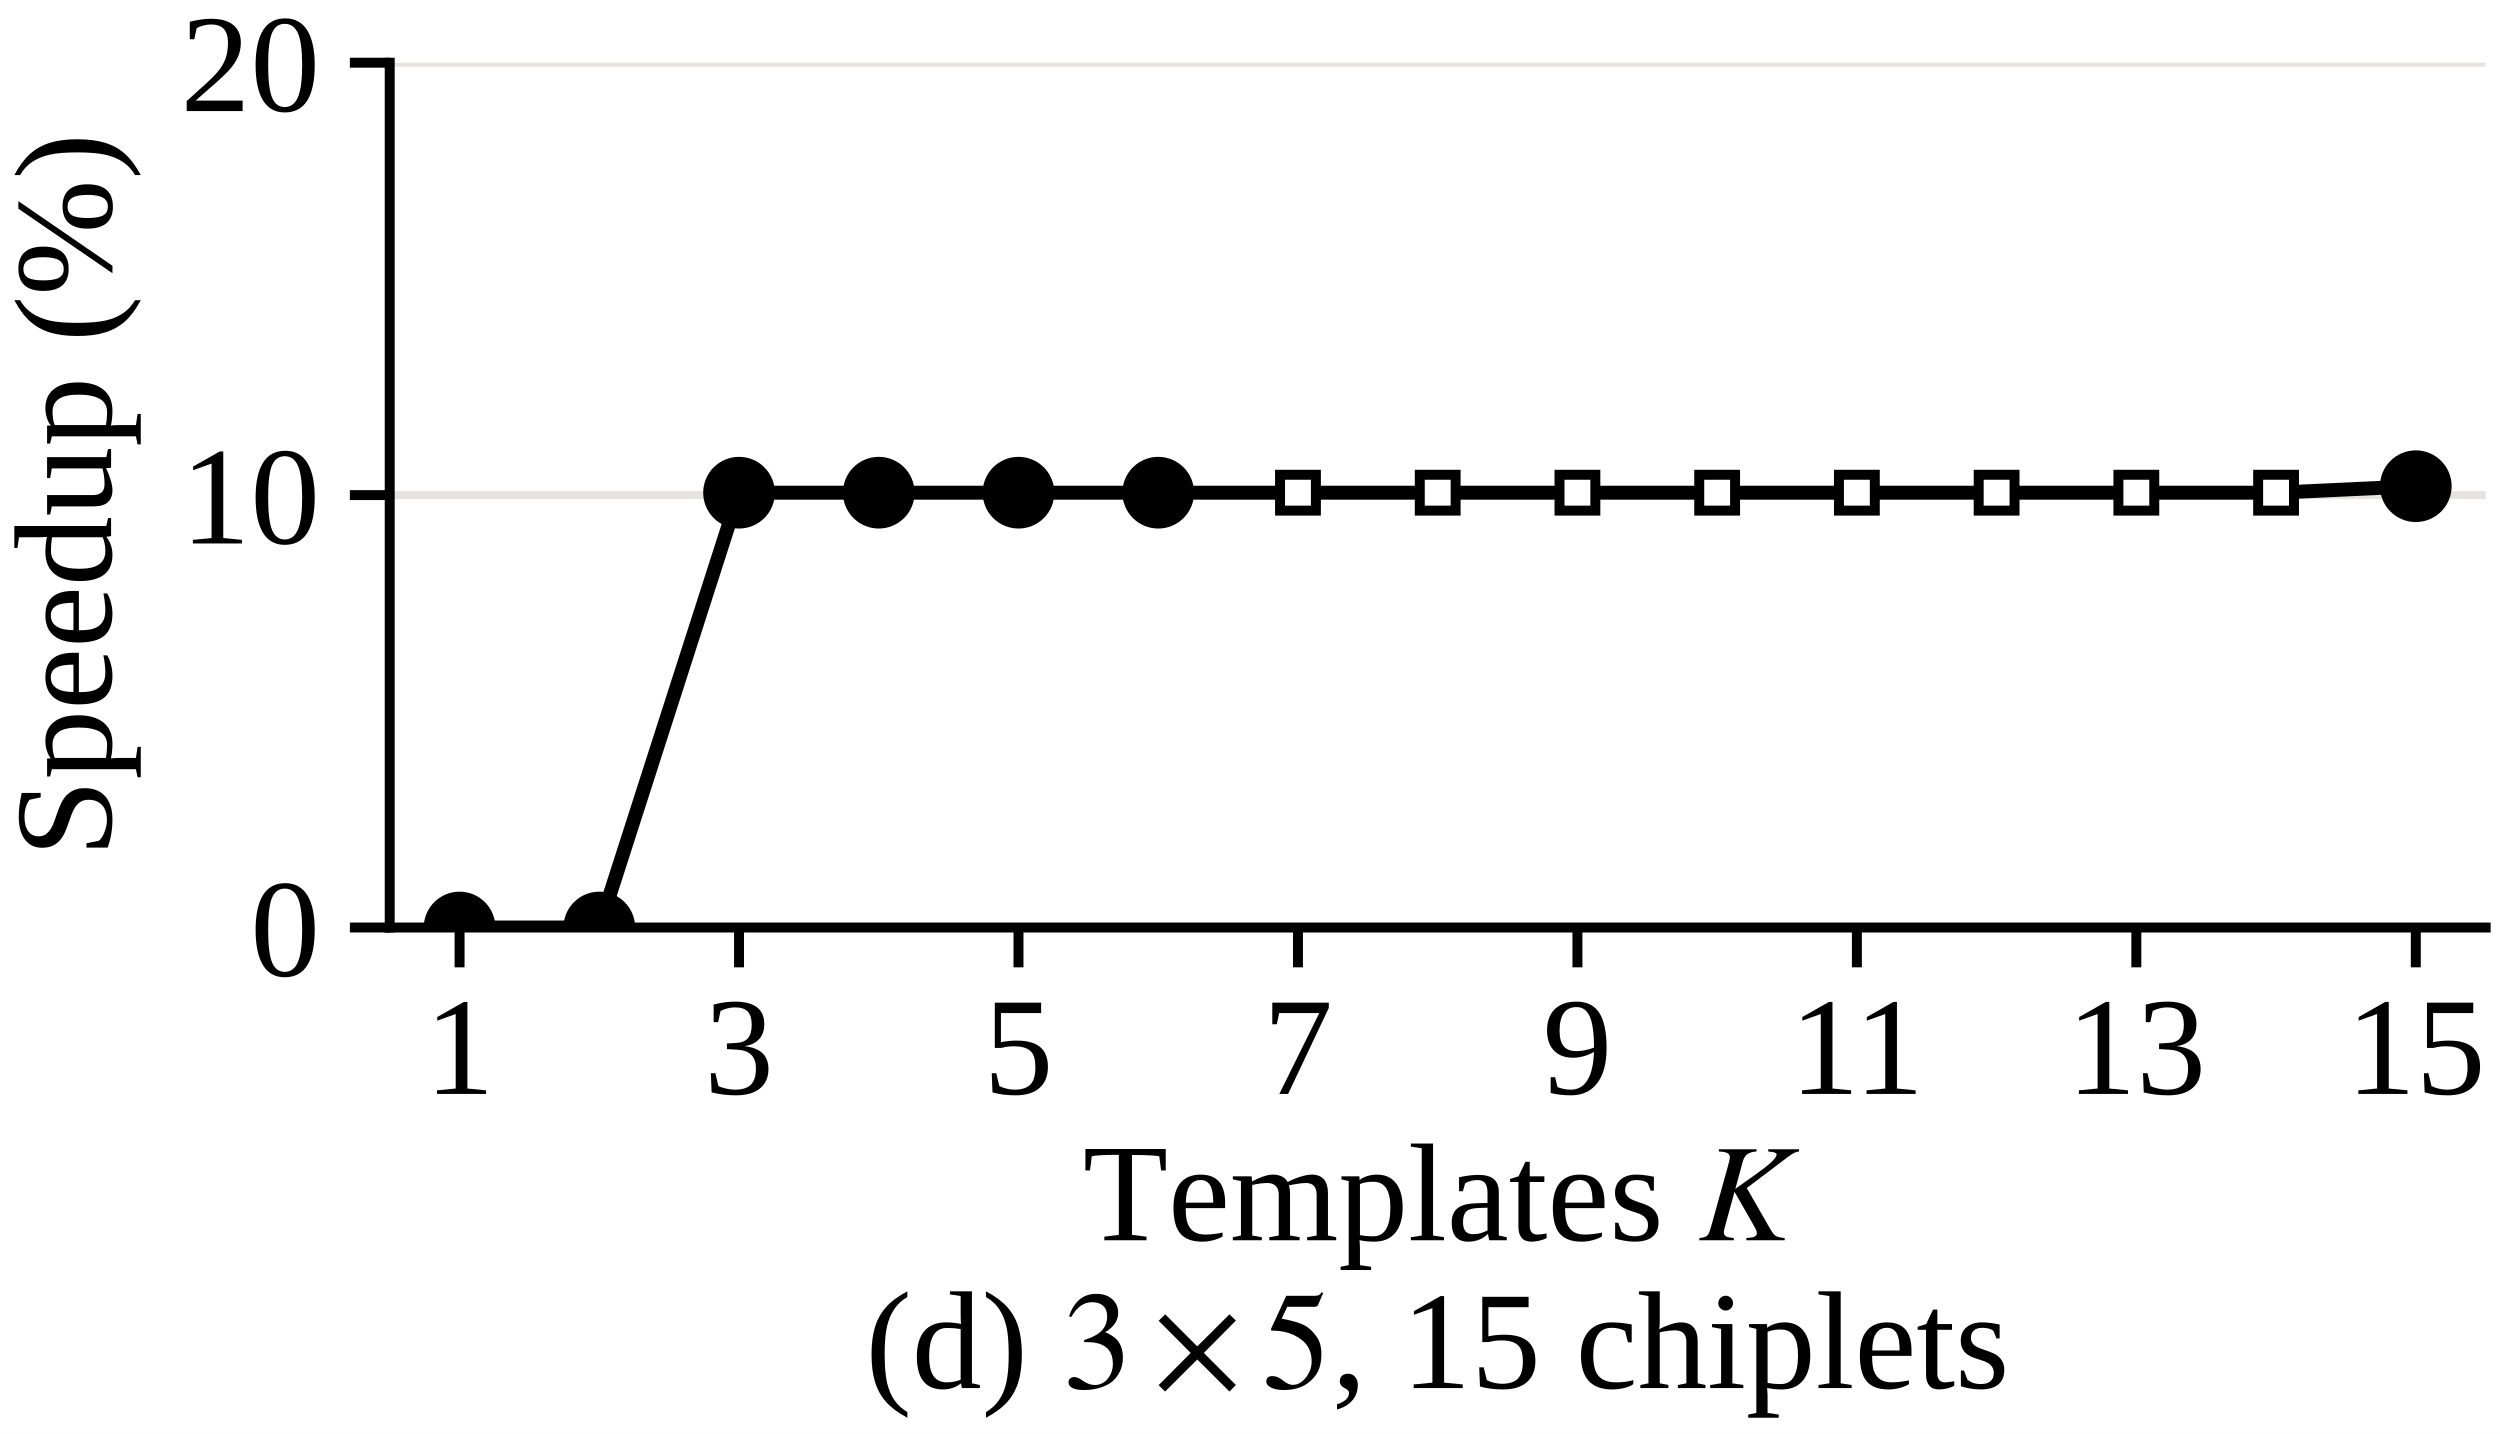
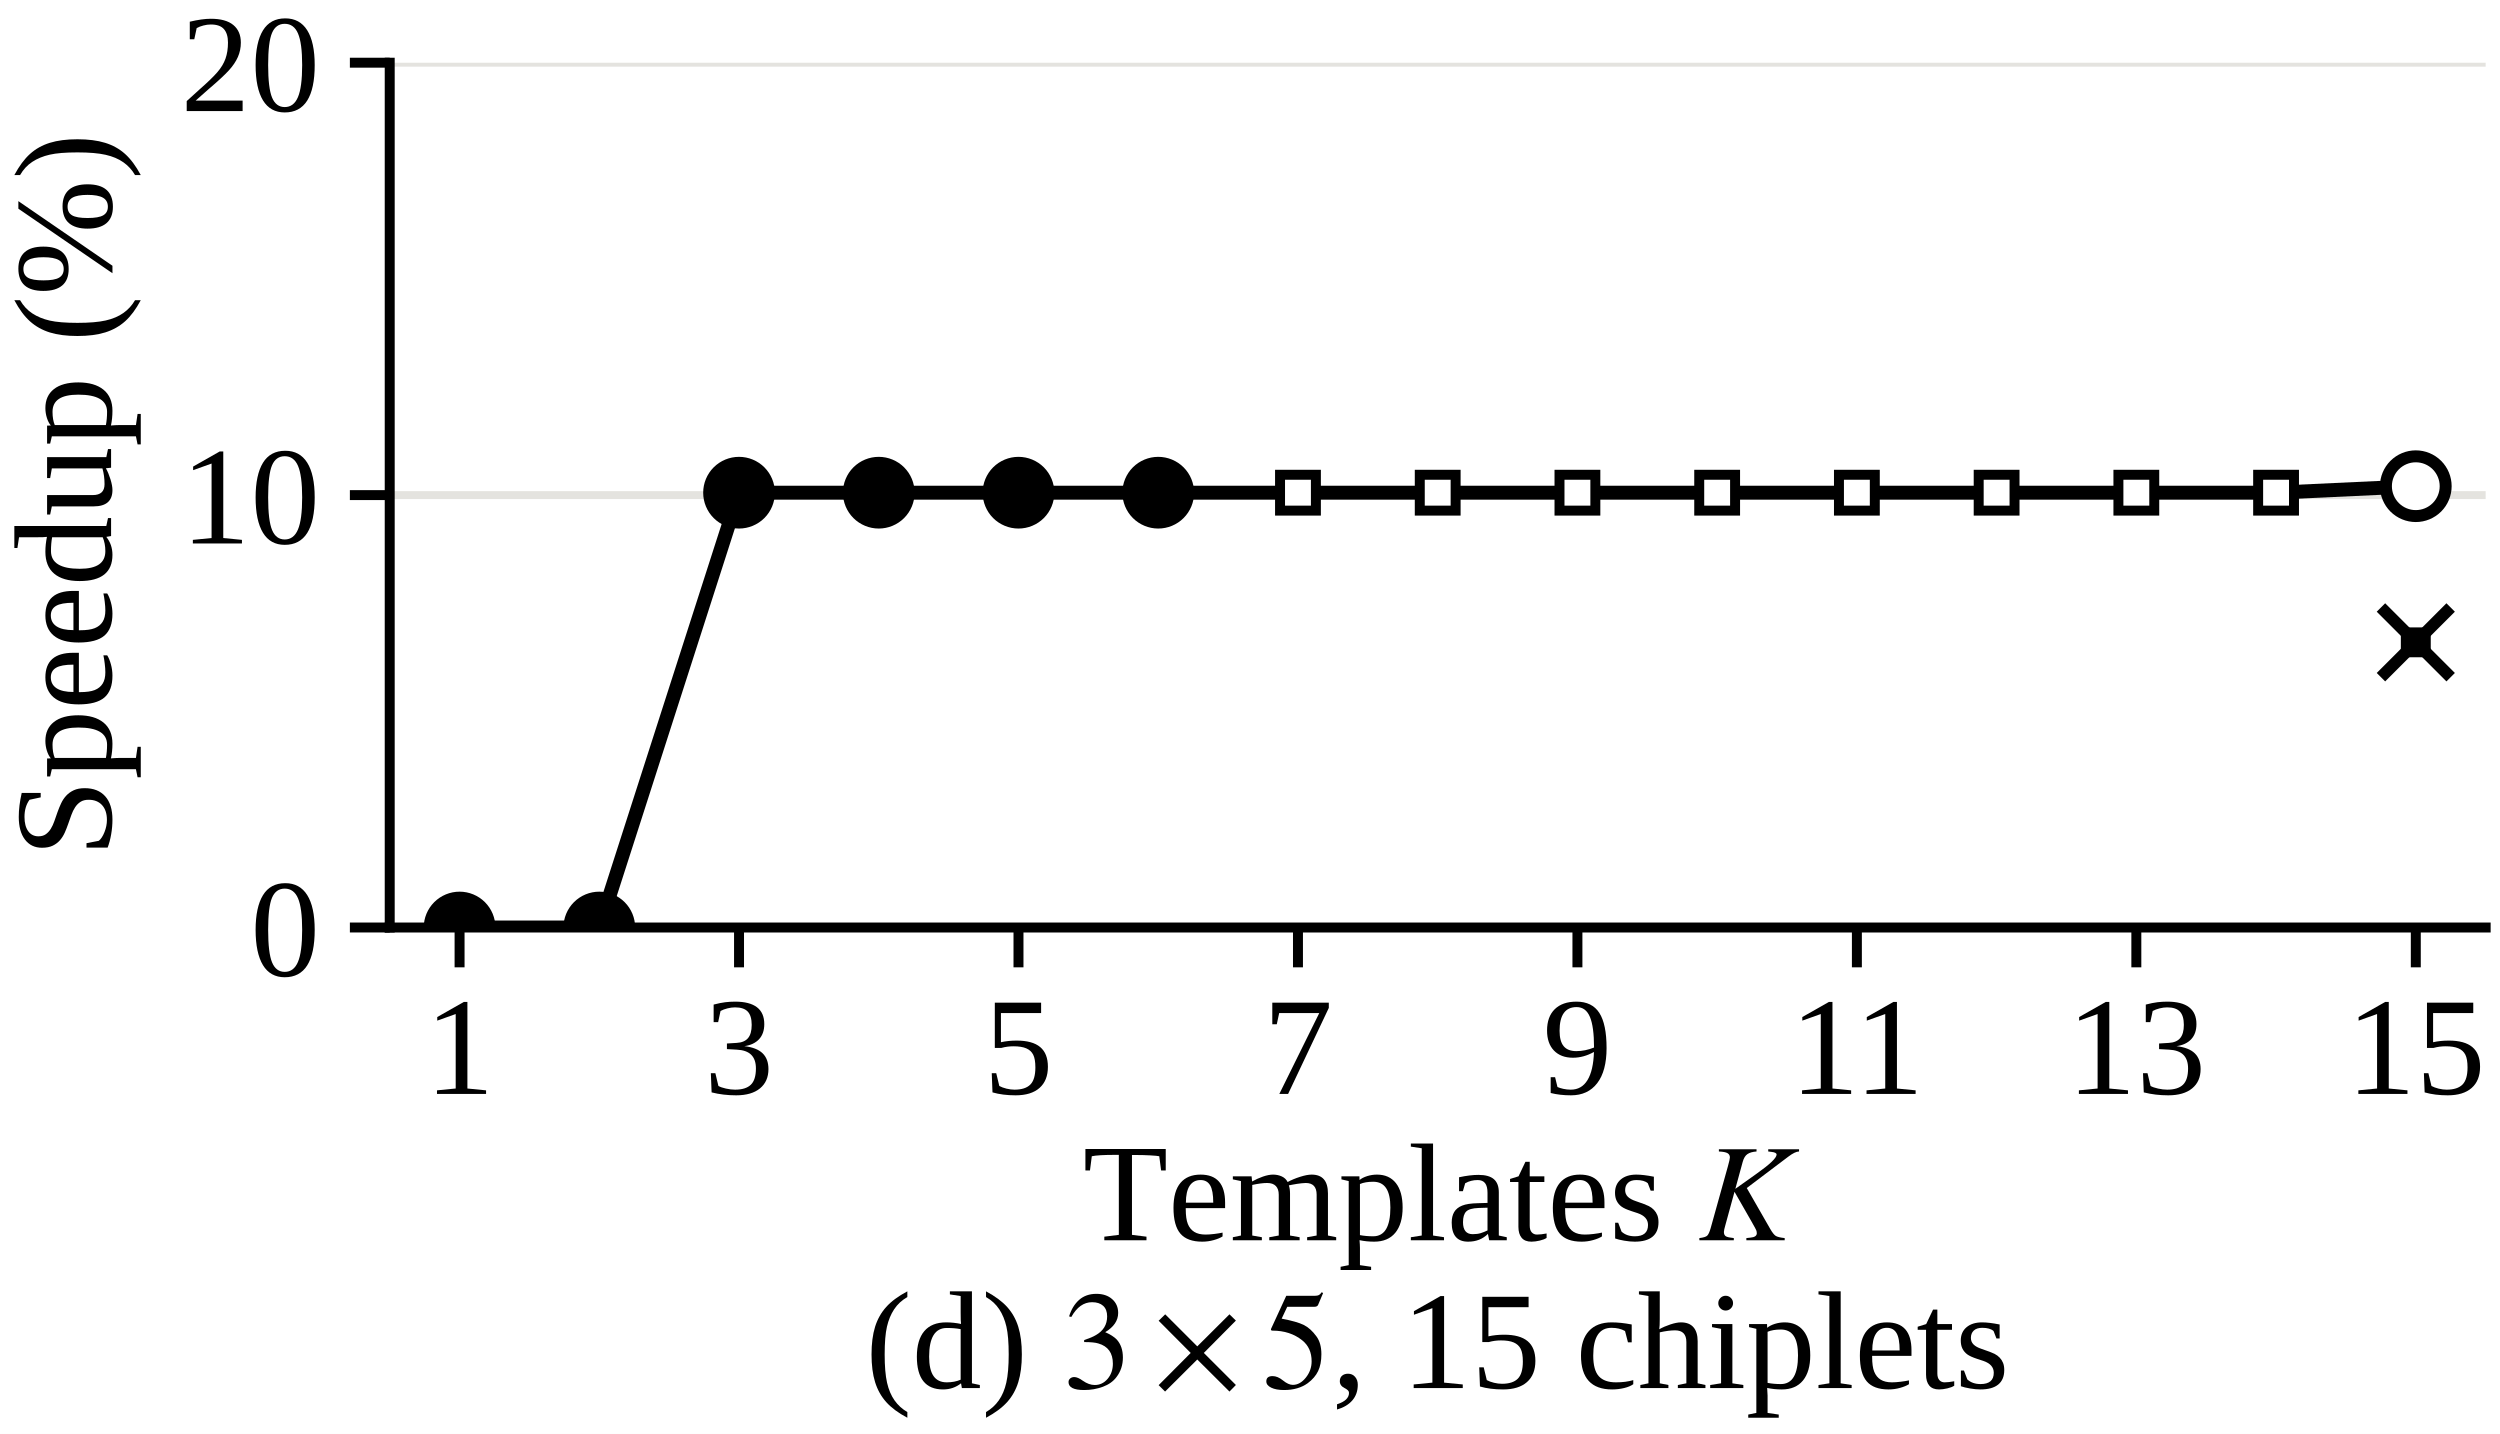
<svg xmlns="http://www.w3.org/2000/svg" xmlns:xlink="http://www.w3.org/1999/xlink" width="125.529pt" height="72pt" viewBox="0 0 125.529 72" version="1.1">
  <defs>
    <style type="text/css">*{stroke-linejoin: round; stroke-linecap: butt}</style>
  </defs>
  <g id="figure_1">
    <g id="patch_1">
      <path d="M 0 72  L 125.529 72  L 125.529 0  L 0 0  z " style="fill: #ffffff" />
    </g>
    <g id="axes_1">
      <g id="patch_2">
        <path d="M 19.568 46.572  L 124.809 46.572  L 124.809 3.149  L 19.568 3.149  z " style="fill: #ffffff" />
      </g>
      <g id="matplotlib.axis_1">
        <g id="xtick_1">
          <g id="line2d_1">
            <defs>
-               <path id="m77ef0cabc0" d="M 0 0  L 0 2  " style="stroke: #000000; stroke-width: 0.5" />
-             </defs>
-             <g>
-               <use xlink:href="#m77ef0cabc0" x="23.076" y="46.572" style="stroke: #000000; stroke-width: 0.5" />
+               <path id="m7dd9e7954d" d="M 0 0  L 0 2  " style="stroke: #000000; stroke-width: 0.5" />
+             </defs>
+             <g>
+               <use xlink:href="#m7dd9e7954d" x="23.076" y="46.572" style="stroke: #000000; stroke-width: 0.5" />
            </g>
          </g>
          <g id="text_1">
            <g transform="translate(21.32616 54.92922) scale(0.07 -0.07)">
              <defs>
                <path id="LiberationSerif-31" d="M 1959 250  L 2816 166  L 2816 0  L 563 0  L 563 166  L 1422 250  L 1422 3669  L 575 3366  L 575 3531  L 1797 4225  L 1959 4225  L 1959 250  z " transform="scale(0.015625)" />
              </defs>
              <use xlink:href="#LiberationSerif-31" />
            </g>
          </g>
        </g>
        <g id="xtick_2">
          <g id="line2d_2">
            <g>
-               <use xlink:href="#m77ef0cabc0" x="37.108" y="46.572" style="stroke: #000000; stroke-width: 0.5" />
+               <use xlink:href="#m7dd9e7954d" x="37.108" y="46.572" style="stroke: #000000; stroke-width: 0.5" />
            </g>
          </g>
          <g id="text_2">
            <g transform="translate(35.35831 54.92922) scale(0.07 -0.07)">
              <defs>
                <path id="LiberationSerif-33" d="M 2950 1141  Q 2950 575 2562 256  Q 2175 -63 1466 -63  Q 872 -63 341 72  L 306 953  L 513 953  L 653 366  Q 775 297 998 247  Q 1222 197 1416 197  Q 1906 197 2140 422  Q 2375 647 2375 1172  Q 2375 1584 2159 1798  Q 1944 2013 1491 2034  L 1044 2059  L 1044 2316  L 1491 2344  Q 1844 2363 2012 2563  Q 2181 2763 2181 3169  Q 2181 3591 1998 3783  Q 1816 3975 1416 3975  Q 1250 3975 1069 3929  Q 888 3884 750 3809  L 641 3297  L 434 3297  L 434 4103  Q 744 4184 969 4211  Q 1194 4238 1416 4238  Q 2759 4238 2759 3206  Q 2759 2772 2520 2514  Q 2281 2256 1844 2194  Q 2413 2128 2681 1867  Q 2950 1606 2950 1141  z " transform="scale(0.015625)" />
              </defs>
              <use xlink:href="#LiberationSerif-33" />
            </g>
          </g>
        </g>
        <g id="xtick_3">
          <g id="line2d_3">
            <g>
-               <use xlink:href="#m77ef0cabc0" x="51.14" y="46.572" style="stroke: #000000; stroke-width: 0.5" />
+               <use xlink:href="#m7dd9e7954d" x="51.14" y="46.572" style="stroke: #000000; stroke-width: 0.5" />
            </g>
          </g>
          <g id="text_3">
            <g transform="translate(49.39047 54.92922) scale(0.07 -0.07)">
              <defs>
                <path id="LiberationSerif-35" d="M 1516 2450  Q 2241 2450 2595 2153  Q 2950 1856 2950 1247  Q 2950 616 2565 276  Q 2181 -63 1466 -63  Q 872 -63 406 72  L 372 953  L 578 953  L 719 366  Q 856 291 1048 244  Q 1241 197 1416 197  Q 1909 197 2142 430  Q 2375 663 2375 1216  Q 2375 1603 2275 1801  Q 2175 2000 1956 2094  Q 1738 2188 1369 2188  Q 1084 2188 813 2113  L 513 2113  L 513 4191  L 2638 4191  L 2638 3713  L 794 3713  L 794 2375  Q 1131 2450 1516 2450  z " transform="scale(0.015625)" />
              </defs>
              <use xlink:href="#LiberationSerif-35" />
            </g>
          </g>
        </g>
        <g id="xtick_4">
          <g id="line2d_4">
            <g>
-               <use xlink:href="#m77ef0cabc0" x="65.173" y="46.572" style="stroke: #000000; stroke-width: 0.5" />
+               <use xlink:href="#m7dd9e7954d" x="65.173" y="46.572" style="stroke: #000000; stroke-width: 0.5" />
            </g>
          </g>
          <g id="text_4">
            <g transform="translate(63.42262 54.92922) scale(0.07 -0.07)">
              <defs>
                <path id="LiberationSerif-37" d="M 628 3200  L 422 3200  L 422 4191  L 3016 4191  L 3016 3950  L 1147 0  L 744 0  L 2578 3713  L 738 3713  L 628 3200  z " transform="scale(0.015625)" />
              </defs>
              <use xlink:href="#LiberationSerif-37" />
            </g>
          </g>
        </g>
        <g id="xtick_5">
          <g id="line2d_5">
            <g>
-               <use xlink:href="#m77ef0cabc0" x="79.205" y="46.572" style="stroke: #000000; stroke-width: 0.5" />
+               <use xlink:href="#m7dd9e7954d" x="79.205" y="46.572" style="stroke: #000000; stroke-width: 0.5" />
            </g>
          </g>
          <g id="text_5">
            <g transform="translate(77.45477 54.92922) scale(0.07 -0.07)">
              <defs>
                <path id="LiberationSerif-39" d="M 206 2913  Q 206 3544 559 3891  Q 913 4238 1556 4238  Q 2272 4238 2605 3722  Q 2938 3206 2938 2106  Q 2938 1053 2509 495  Q 2081 -63 1306 -63  Q 797 -63 372 44  L 372 769  L 575 769  L 684 319  Q 784 272 953 234  Q 1122 197 1294 197  Q 1794 197 2062 636  Q 2331 1075 2359 1928  Q 1884 1663 1394 1663  Q 841 1663 523 1992  Q 206 2322 206 2913  z M 1563 3988  Q 781 3988 781 2900  Q 781 2422 968 2194  Q 1156 1966 1550 1966  Q 1953 1966 2363 2131  Q 2363 3091 2173 3539  Q 1984 3988 1563 3988  z " transform="scale(0.015625)" />
              </defs>
              <use xlink:href="#LiberationSerif-39" />
            </g>
          </g>
        </g>
        <g id="xtick_6">
          <g id="line2d_6">
            <g>
-               <use xlink:href="#m77ef0cabc0" x="93.237" y="46.572" style="stroke: #000000; stroke-width: 0.5" />
+               <use xlink:href="#m7dd9e7954d" x="93.237" y="46.572" style="stroke: #000000; stroke-width: 0.5" />
            </g>
          </g>
          <g id="text_6">
            <g transform="translate(89.86817 54.92922) scale(0.07 -0.07)">
              <use xlink:href="#LiberationSerif-31" />
              <use xlink:href="#LiberationSerif-31" x="46.25" />
            </g>
          </g>
        </g>
        <g id="xtick_7">
          <g id="line2d_7">
            <g>
-               <use xlink:href="#m77ef0cabc0" x="107.269" y="46.572" style="stroke: #000000; stroke-width: 0.5" />
+               <use xlink:href="#m7dd9e7954d" x="107.269" y="46.572" style="stroke: #000000; stroke-width: 0.5" />
            </g>
          </g>
          <g id="text_7">
            <g transform="translate(103.7691 54.92922) scale(0.07 -0.07)">
              <use xlink:href="#LiberationSerif-31" />
              <use xlink:href="#LiberationSerif-33" x="50" />
            </g>
          </g>
        </g>
        <g id="xtick_8">
          <g id="line2d_8">
            <g>
-               <use xlink:href="#m77ef0cabc0" x="121.301" y="46.572" style="stroke: #000000; stroke-width: 0.5" />
+               <use xlink:href="#m7dd9e7954d" x="121.301" y="46.572" style="stroke: #000000; stroke-width: 0.5" />
            </g>
          </g>
          <g id="text_8">
            <g transform="translate(117.8012 54.92922) scale(0.07 -0.07)">
              <use xlink:href="#LiberationSerif-31" />
              <use xlink:href="#LiberationSerif-35" x="50" />
            </g>
          </g>
        </g>
        <g id="text_9">
          <g transform="translate(54.37369 62.32) scale(0.07 -0.07)">
            <defs>
              <path id="LiberationSerif-54" d="M 984 0  L 984 166  L 1650 250  L 1650 3922  L 1491 3922  Q 700 3922 409 3859  L 325 3206  L 116 3206  L 116 4191  L 3803 4191  L 3803 3206  L 3591 3206  L 3506 3859  Q 3413 3881 3097 3898  Q 2781 3916 2406 3916  L 2253 3916  L 2253 250  L 2919 166  L 2919 0  L 984 0  z " transform="scale(0.015625)" />
              <path id="LiberationSerif-65" d="M 813 1478  L 813 1422  Q 813 991 908 752  Q 1003 513 1201 388  Q 1400 263 1722 263  Q 1891 263 2122 291  Q 2353 319 2503 353  L 2503 178  Q 2353 81 2095 9  Q 1838 -63 1569 -63  Q 884 -63 567 306  Q 250 675 250 1491  Q 250 2259 572 2637  Q 894 3016 1491 3016  Q 2619 3016 2619 1734  L 2619 1478  L 813 1478  z M 1491 2766  Q 1166 2766 992 2503  Q 819 2241 819 1728  L 2075 1728  Q 2075 2288 1931 2527  Q 1788 2766 1491 2766  z " transform="scale(0.015625)" />
              <path id="LiberationSerif-6d" d="M 1019 2700  Q 1253 2834 1515 2925  Q 1778 3016 1978 3016  Q 2194 3016 2376 2934  Q 2559 2853 2650 2675  Q 2891 2809 3214 2912  Q 3538 3016 3750 3016  Q 4500 3016 4500 2150  L 4500 219  L 4878 141  L 4878 0  L 3544 0  L 3544 141  L 3981 219  L 3981 2094  Q 3981 2631 3481 2631  Q 3400 2631 3292 2618  Q 3184 2606 3076 2590  Q 2969 2575 2870 2554  Q 2772 2534 2706 2522  Q 2759 2353 2759 2150  L 2759 219  L 3200 141  L 3200 0  L 1806 0  L 1806 141  L 2241 219  L 2241 2094  Q 2241 2353 2108 2492  Q 1975 2631 1709 2631  Q 1434 2631 1025 2541  L 1025 219  L 1466 141  L 1466 0  L 134 0  L 134 141  L 506 219  L 506 2719  L 134 2797  L 134 2938  L 994 2938  L 1019 2700  z " transform="scale(0.015625)" />
              <path id="LiberationSerif-70" d="M 475 2719  L 141 2797  L 141 2938  L 966 2938  L 972 2766  Q 1103 2878 1323 2947  Q 1544 3016 1772 3016  Q 2334 3016 2642 2625  Q 2950 2234 2950 1503  Q 2950 756 2614 346  Q 2278 -63 1644 -63  Q 1291 -63 972 6  Q 991 -219 991 -347  L 991 -1141  L 1503 -1216  L 1503 -1363  L 103 -1363  L 103 -1216  L 475 -1141  L 475 2719  z M 2388 1503  Q 2388 2103 2192 2395  Q 1997 2688 1600 2688  Q 1234 2688 991 2584  L 991 238  Q 1269 184 1600 184  Q 2388 184 2388 1503  z " transform="scale(0.015625)" />
              <path id="LiberationSerif-6c" d="M 1147 219  L 1650 141  L 1650 0  L 128 0  L 128 141  L 628 219  L 628 4225  L 128 4300  L 128 4441  L 1147 4441  L 1147 219  z " transform="scale(0.015625)" />
              <path id="LiberationSerif-61" d="M 1453 3003  Q 1934 3003 2161 2806  Q 2388 2609 2388 2203  L 2388 219  L 2753 141  L 2753 0  L 1947 0  L 1888 294  Q 1531 -63 978 -63  Q 225 -63 225 813  Q 225 1106 339 1298  Q 453 1491 703 1592  Q 953 1694 1428 1703  L 1869 1716  L 1869 2175  Q 1869 2478 1758 2622  Q 1647 2766 1416 2766  Q 1103 2766 844 2619  L 738 2253  L 563 2253  L 563 2894  Q 1069 3003 1453 3003  z M 1869 1497  L 1459 1484  Q 1041 1469 892 1322  Q 744 1175 744 831  Q 744 281 1191 281  Q 1403 281 1558 329  Q 1713 378 1869 453  L 1869 1497  z " transform="scale(0.015625)" />
              <path id="LiberationSerif-74" d="M 1044 -63  Q 744 -63 595 115  Q 447 294 447 616  L 447 2675  L 63 2675  L 63 2816  L 453 2938  L 769 3603  L 966 3603  L 966 2938  L 1638 2938  L 1638 2675  L 966 2675  L 966 672  Q 966 469 1058 366  Q 1150 263 1300 263  Q 1481 263 1741 313  L 1741 109  Q 1631 34 1425 -14  Q 1219 -63 1044 -63  z " transform="scale(0.015625)" />
              <path id="LiberationSerif-73" d="M 2259 825  Q 2259 388 1982 162  Q 1706 -63 1166 -63  Q 947 -63 683 -17  Q 419 28 269 84  L 269 806  L 409 806  L 563 397  Q 797 184 1172 184  Q 1778 184 1778 703  Q 1778 1084 1300 1247  L 1022 1338  Q 706 1441 562 1547  Q 419 1653 341 1808  Q 263 1963 263 2181  Q 263 2569 527 2792  Q 791 3016 1241 3016  Q 1563 3016 2047 2919  L 2047 2278  L 1900 2278  L 1769 2619  Q 1603 2766 1247 2766  Q 994 2766 861 2641  Q 728 2516 728 2303  Q 728 2125 848 2003  Q 969 1881 1213 1800  Q 1672 1644 1812 1572  Q 1953 1500 2051 1395  Q 2150 1291 2204 1156  Q 2259 1022 2259 825  z " transform="scale(0.015625)" />
              <path id="LiberationSerif-20" transform="scale(0.015625)" />
              <path id="STIXGeneral-Italic-4b" d="M 4621 4179  L 4621 4077  Q 4442 4077 4128 3840  L 2221 2400  L 3296 525  Q 3443 269 3552 201  Q 3661 134 3962 102  L 3962 0  L 2202 0  L 2202 102  L 2387 122  Q 2682 147 2682 326  Q 2682 365 2672 409  Q 2662 454 2630 515  Q 2598 576 2579 611  Q 2560 646 2509 736  Q 2458 826 2445 851  L 1658 2227  L 1242 710  Q 1171 467 1171 384  Q 1171 237 1264 182  Q 1357 128 1626 102  L 1626 0  L 45 0  L 45 102  Q 320 134 403 211  Q 486 288 563 557  L 1357 3405  Q 1446 3725 1446 3802  Q 1446 3936 1337 4000  Q 1229 4064 941 4077  L 941 4179  L 2669 4179  L 2669 4077  Q 2400 4058 2253 3958  Q 2106 3859 2035 3603  L 1696 2362  L 2675 3059  Q 3590 3706 3590 3936  Q 3590 4032 3360 4058  L 3206 4077  L 3206 4179  L 4621 4179  z " transform="scale(0.015625)" />
            </defs>
            <use xlink:href="#LiberationSerif-54" transform="translate(0 0.609375)" />
            <use xlink:href="#LiberationSerif-65" transform="translate(61.08398 0.609375)" />
            <use xlink:href="#LiberationSerif-6d" transform="translate(105.4688 0.609375)" />
            <use xlink:href="#LiberationSerif-70" transform="translate(183.252 0.609375)" />
            <use xlink:href="#LiberationSerif-6c" transform="translate(233.252 0.609375)" />
            <use xlink:href="#LiberationSerif-61" transform="translate(261.0352 0.609375)" />
            <use xlink:href="#LiberationSerif-74" transform="translate(305.4199 0.609375)" />
            <use xlink:href="#LiberationSerif-65" transform="translate(333.2031 0.609375)" />
            <use xlink:href="#LiberationSerif-73" transform="translate(377.5879 0.609375)" />
            <use xlink:href="#LiberationSerif-20" transform="translate(416.5039 0.609375)" />
            <use xlink:href="#STIXGeneral-Italic-4b" transform="translate(441.5039 0.609375)" />
          </g>
          <g transform="translate(43.4537 69.74) scale(0.07 -0.07)">
            <defs>
              <path id="LiberationSerif-28" d="M 884 1544  Q 884 731 993 248  Q 1103 -234 1337 -565  Q 1572 -897 1925 -1100  L 1925 -1363  Q 1306 -1034 957 -645  Q 609 -256 445 270  Q 281 797 281 1544  Q 281 2288 443 2811  Q 606 3334 953 3721  Q 1300 4109 1925 4441  L 1925 4178  Q 1544 3959 1319 3617  Q 1094 3275 989 2819  Q 884 2363 884 1544  z " transform="scale(0.015625)" />
              <path id="LiberationSerif-64" d="M 2259 219  Q 1906 -63 1434 -63  Q 231 -63 231 1441  Q 231 2213 572 2614  Q 913 3016 1575 3016  Q 1913 3016 2259 2944  Q 2241 3047 2241 3463  L 2241 4225  L 1747 4300  L 1747 4441  L 2759 4441  L 2759 219  L 3122 141  L 3122 0  L 2297 0  L 2259 219  z M 794 1441  Q 794 847 994 555  Q 1194 263 1606 263  Q 1959 263 2241 384  L 2241 2706  Q 1963 2759 1606 2759  Q 794 2759 794 1441  z " transform="scale(0.015625)" />
              <path id="LiberationSerif-29" d="M 206 -1363  L 206 -1100  Q 559 -897 793 -564  Q 1028 -231 1137 251  Q 1247 734 1247 1544  Q 1247 2363 1142 2819  Q 1038 3275 813 3617  Q 588 3959 206 4178  L 206 4441  Q 831 4106 1178 3720  Q 1525 3334 1687 2811  Q 1850 2288 1850 1544  Q 1850 800 1687 273  Q 1525 -253 1178 -640  Q 831 -1028 206 -1363  z " transform="scale(0.015625)" />
              <path id="STIXGeneral-Regular-33" d="M 390 3264  L 288 3290  Q 435 3770 748 4048  Q 1062 4326 1542 4326  Q 1990 4326 2265 4083  Q 2541 3840 2541 3450  Q 2541 2925 1946 2566  Q 2298 2413 2477 2227  Q 2758 1914 2758 1402  Q 2758 890 2464 506  Q 2246 211 1840 60  Q 1434 -90 979 -90  Q 262 -90 262 275  Q 262 378 339 442  Q 416 506 525 506  Q 685 506 915 339  Q 1197 141 1466 141  Q 1818 141 2058 425  Q 2298 710 2298 1120  Q 2298 1856 1632 2048  Q 1434 2112 979 2112  L 979 2202  Q 1338 2323 1517 2432  Q 2035 2726 2035 3290  Q 2035 3610 1852 3776  Q 1670 3942 1344 3942  Q 768 3942 390 3264  z " transform="scale(0.015625)" />
              <path id="STIXGeneral-Regular-d7" d="M 3821 141  L 3526 -160  L 2048 1312  L 570 -160  L 275 134  L 1747 1613  L 275 3091  L 576 3386  L 2048 1914  L 3526 3386  L 3821 3098  L 2349 1613  L 3821 141  z " transform="scale(0.015625)" />
              <path id="STIXGeneral-Regular-35" d="M 2803 4358  L 2573 3814  Q 2534 3731 2400 3731  L 1158 3731  L 902 3187  Q 1606 3053 1920 2896  Q 2234 2739 2502 2368  Q 2726 2061 2726 1555  Q 2726 1094 2576 780  Q 2426 467 2099 224  Q 1664 -90 1011 -90  Q 646 -90 422 19  Q 198 128 198 307  Q 198 550 486 550  Q 717 550 960 352  Q 1210 147 1414 147  Q 1747 147 2012 480  Q 2278 813 2278 1229  Q 2278 1843 1850 2189  Q 1293 2637 486 2637  Q 410 2637 410 2688  L 416 2720  L 1114 4237  L 2438 4237  Q 2547 4237 2608 4269  Q 2669 4301 2746 4403  L 2803 4358  z " transform="scale(0.015625)" />
              <path id="LiberationSerif-2c" d="M 1197 153  Q 1197 -275 948 -564  Q 700 -853 244 -984  L 244 -744  Q 794 -569 794 -219  Q 794 -156 747 -106  Q 700 -56 584 3  Q 372 113 372 313  Q 372 481 478 570  Q 584 659 750 659  Q 950 659 1073 515  Q 1197 372 1197 153  z " transform="scale(0.015625)" />
              <path id="LiberationSerif-63" d="M 2644 178  Q 2491 66 2222 1  Q 1953 -63 1672 -63  Q 244 -63 244 1491  Q 244 2225 608 2620  Q 972 3016 1650 3016  Q 2072 3016 2572 2919  L 2572 2100  L 2400 2100  L 2266 2619  Q 2006 2766 1644 2766  Q 806 2766 806 1491  Q 806 828 1061 545  Q 1316 263 1850 263  Q 2306 263 2644 366  L 2644 178  z " transform="scale(0.015625)" />
              <path id="LiberationSerif-68" d="M 1019 3169  Q 1019 2844 997 2700  Q 1222 2828 1508 2922  Q 1794 3016 1991 3016  Q 2372 3016 2565 2794  Q 2759 2572 2759 2150  L 2759 219  L 3116 141  L 3116 0  L 1850 0  L 1850 141  L 2241 219  L 2241 2113  Q 2241 2650 1722 2650  Q 1428 2650 1019 2559  L 1019 219  L 1416 141  L 1416 0  L 128 0  L 128 141  L 500 219  L 500 4225  L 63 4300  L 63 4441  L 1019 4441  L 1019 3169  z " transform="scale(0.015625)" />
              <path id="LiberationSerif-69" d="M 1184 3897  Q 1184 3759 1084 3659  Q 984 3559 844 3559  Q 706 3559 606 3659  Q 506 3759 506 3897  Q 506 4038 606 4138  Q 706 4238 844 4238  Q 984 4238 1084 4138  Q 1184 4038 1184 3897  z M 1153 219  L 1656 141  L 1656 0  L 134 0  L 134 141  L 634 219  L 634 2719  L 219 2797  L 219 2938  L 1153 2938  L 1153 219  z " transform="scale(0.015625)" />
            </defs>
            <use xlink:href="#LiberationSerif-28" transform="translate(0 0.609375)" />
            <use xlink:href="#LiberationSerif-64" transform="translate(33.30078 0.609375)" />
            <use xlink:href="#LiberationSerif-29" transform="translate(83.30078 0.609375)" />
            <use xlink:href="#LiberationSerif-20" transform="translate(116.6016 0.609375)" />
            <use xlink:href="#STIXGeneral-Regular-33" transform="translate(141.6016 0.609375)" />
            <use xlink:href="#STIXGeneral-Regular-d7" transform="translate(206.0415 0.609375)" />
            <use xlink:href="#STIXGeneral-Regular-35" transform="translate(284.4815 0.609375)" />
            <use xlink:href="#LiberationSerif-2c" transform="translate(334.4815 0.609375)" />
            <use xlink:href="#LiberationSerif-20" transform="translate(359.4815 0.609375)" />
            <use xlink:href="#LiberationSerif-31" transform="translate(384.4815 0.609375)" />
            <use xlink:href="#LiberationSerif-35" transform="translate(434.4815 0.609375)" />
            <use xlink:href="#LiberationSerif-20" transform="translate(484.4815 0.609375)" />
            <use xlink:href="#LiberationSerif-63" transform="translate(509.4815 0.609375)" />
            <use xlink:href="#LiberationSerif-68" transform="translate(553.8663 0.609375)" />
            <use xlink:href="#LiberationSerif-69" transform="translate(603.8663 0.609375)" />
            <use xlink:href="#LiberationSerif-70" transform="translate(631.6495 0.609375)" />
            <use xlink:href="#LiberationSerif-6c" transform="translate(681.6495 0.609375)" />
            <use xlink:href="#LiberationSerif-65" transform="translate(709.4327 0.609375)" />
            <use xlink:href="#LiberationSerif-74" transform="translate(753.8174 0.609375)" />
            <use xlink:href="#LiberationSerif-73" transform="translate(781.6006 0.609375)" />
          </g>
        </g>
      </g>
      <g id="matplotlib.axis_2">
        <g id="ytick_1">
          <g id="line2d_9">
-             <path d="M 19.568 46.572  L 124.809 46.572  " clip-path="url(#pe886ee8901)" style="fill: none; stroke: #e4e3df; stroke-width: 0.4; stroke-linecap: square" />
+             <path d="M 19.568 46.572  L 124.809 46.572  " clip-path="url(#p40f0bc8477)" style="fill: none; stroke: #e4e3df; stroke-width: 0.4; stroke-linecap: square" />
          </g>
          <g id="line2d_10">
            <defs>
-               <path id="mcbe5866954" d="M 0 0  L -2 0  " style="stroke: #000000; stroke-width: 0.5" />
-             </defs>
-             <g>
-               <use xlink:href="#mcbe5866954" x="19.568" y="46.572" style="stroke: #000000; stroke-width: 0.5" />
+               <path id="mcd75e71ff3" d="M 0 0  L -2 0  " style="stroke: #000000; stroke-width: 0.5" />
+             </defs>
+             <g>
+               <use xlink:href="#mcd75e71ff3" x="19.568" y="46.572" style="stroke: #000000; stroke-width: 0.5" />
            </g>
          </g>
          <g id="text_10">
            <g transform="translate(12.56813 49.00055) scale(0.07 -0.07)">
              <defs>
                <path id="LiberationSerif-30" d="M 2956 2113  Q 2956 -63 1581 -63  Q 919 -63 581 493  Q 244 1050 244 2113  Q 244 3153 581 3704  Q 919 4256 1606 4256  Q 2269 4256 2612 3711  Q 2956 3166 2956 2113  z M 2381 2113  Q 2381 3119 2190 3562  Q 2000 4006 1581 4006  Q 1175 4006 997 3587  Q 819 3169 819 2113  Q 819 1050 1000 617  Q 1181 184 1581 184  Q 1994 184 2187 639  Q 2381 1094 2381 2113  z " transform="scale(0.015625)" />
              </defs>
              <use xlink:href="#LiberationSerif-30" />
            </g>
          </g>
        </g>
        <g id="ytick_2">
          <g id="line2d_11">
-             <path d="M 19.568 24.86  L 124.809 24.86  " clip-path="url(#pe886ee8901)" style="fill: none; stroke: #e4e3df; stroke-width: 0.4; stroke-linecap: square" />
+             <path d="M 19.568 24.86  L 124.809 24.86  " clip-path="url(#p40f0bc8477)" style="fill: none; stroke: #e4e3df; stroke-width: 0.4; stroke-linecap: square" />
          </g>
          <g id="line2d_12">
            <g>
-               <use xlink:href="#mcbe5866954" x="19.568" y="24.86" style="stroke: #000000; stroke-width: 0.5" />
+               <use xlink:href="#mcd75e71ff3" x="19.568" y="24.86" style="stroke: #000000; stroke-width: 0.5" />
            </g>
          </g>
          <g id="text_11">
            <g transform="translate(9.068125 27.28894) scale(0.07 -0.07)">
              <use xlink:href="#LiberationSerif-31" />
              <use xlink:href="#LiberationSerif-30" x="50" />
            </g>
          </g>
        </g>
        <g id="ytick_3">
          <g id="line2d_13">
-             <path d="M 19.568 3.149  L 124.809 3.149  " clip-path="url(#pe886ee8901)" style="fill: none; stroke: #e4e3df; stroke-width: 0.4; stroke-linecap: square" />
+             <path d="M 19.568 3.149  L 124.809 3.149  " clip-path="url(#p40f0bc8477)" style="fill: none; stroke: #e4e3df; stroke-width: 0.4; stroke-linecap: square" />
          </g>
          <g id="line2d_14">
            <g>
-               <use xlink:href="#mcbe5866954" x="19.568" y="3.149" style="stroke: #000000; stroke-width: 0.5" />
+               <use xlink:href="#mcd75e71ff3" x="19.568" y="3.149" style="stroke: #000000; stroke-width: 0.5" />
            </g>
          </g>
          <g id="text_12">
            <g transform="translate(9.068125 5.577344) scale(0.07 -0.07)">
              <defs>
                <path id="LiberationSerif-32" d="M 2847 0  L 281 0  L 281 459  L 863 988  Q 1422 1478 1684 1781  Q 1947 2084 2061 2406  Q 2175 2728 2175 3144  Q 2175 3550 1990 3762  Q 1806 3975 1388 3975  Q 1222 3975 1047 3929  Q 872 3884 738 3809  L 628 3297  L 422 3297  L 422 4103  Q 991 4238 1388 4238  Q 2075 4238 2420 3952  Q 2766 3666 2766 3144  Q 2766 2794 2630 2483  Q 2494 2172 2212 1864  Q 1931 1556 1281 1003  Q 1003 766 691 481  L 2847 481  L 2847 0  z " transform="scale(0.015625)" />
              </defs>
              <use xlink:href="#LiberationSerif-32" />
              <use xlink:href="#LiberationSerif-30" x="50" />
            </g>
          </g>
        </g>
        <g id="text_13">
          <g transform="translate(5.577344 43.03512) rotate(-90) scale(0.07 -0.07)">
            <defs>
              <path id="LiberationSerif-53" d="M 434 1128  L 638 1128  L 747 563  Q 863 416 1145 303  Q 1428 191 1703 191  Q 2141 191 2386 414  Q 2631 638 2631 1031  Q 2631 1256 2536 1403  Q 2441 1550 2286 1651  Q 2131 1753 1934 1823  Q 1738 1894 1530 1966  Q 1322 2038 1125 2125  Q 928 2213 773 2347  Q 619 2481 523 2679  Q 428 2878 428 3169  Q 428 3669 803 3953  Q 1178 4238 1844 4238  Q 2350 4238 2944 4103  L 2944 3231  L 2741 3231  L 2631 3744  Q 2313 3975 1844 3975  Q 1425 3975 1189 3804  Q 953 3634 953 3334  Q 953 3131 1048 2997  Q 1144 2863 1298 2767  Q 1453 2672 1651 2603  Q 1850 2534 2058 2461  Q 2266 2388 2464 2295  Q 2663 2203 2817 2061  Q 2972 1919 3067 1714  Q 3163 1509 3163 1209  Q 3163 603 2791 270  Q 2419 -63 1719 -63  Q 1381 -63 1040 -3  Q 700 56 434 159  L 434 1128  z " transform="scale(0.015625)" />
              <path id="LiberationSerif-75" d="M 978 838  Q 978 300 1478 300  Q 1866 300 2203 397  L 2203 2719  L 1759 2797  L 1759 2938  L 2719 2938  L 2719 219  L 3091 141  L 3091 0  L 2234 0  L 2209 238  Q 1988 116 1697 26  Q 1406 -63 1209 -63  Q 459 -63 459 800  L 459 2719  L 84 2797  L 84 2938  L 978 2938  L 978 838  z " transform="scale(0.015625)" />
              <path id="LiberationSerif-25" d="M 1375 -63  L 1031 -63  L 3994 4256  L 4341 4256  L 1375 -63  z M 2253 3109  Q 2253 1947 1222 1947  Q 719 1947 469 2244  Q 219 2541 219 3109  Q 219 4256 1241 4256  Q 1738 4256 1995 3968  Q 2253 3681 2253 3109  z M 1766 3109  Q 1766 3584 1636 3804  Q 1506 4025 1222 4025  Q 950 4025 826 3817  Q 703 3609 703 3109  Q 703 2597 828 2386  Q 953 2175 1222 2175  Q 1503 2175 1634 2398  Q 1766 2622 1766 3109  z M 5113 1081  Q 5113 -84 4084 -84  Q 3581 -84 3329 212  Q 3078 509 3078 1081  Q 3078 1638 3331 1933  Q 3584 2228 4103 2228  Q 4600 2228 4856 1940  Q 5113 1653 5113 1081  z M 4628 1081  Q 4628 1556 4498 1776  Q 4369 1997 4084 1997  Q 3813 1997 3689 1789  Q 3566 1581 3566 1081  Q 3566 569 3691 358  Q 3816 147 4084 147  Q 4366 147 4497 370  Q 4628 594 4628 1081  z " transform="scale(0.015625)" />
            </defs>
            <use xlink:href="#LiberationSerif-53" />
            <use xlink:href="#LiberationSerif-70" x="55.615" />
            <use xlink:href="#LiberationSerif-65" x="105.615" />
            <use xlink:href="#LiberationSerif-65" x="150" />
            <use xlink:href="#LiberationSerif-64" x="194.385" />
            <use xlink:href="#LiberationSerif-75" x="244.385" />
            <use xlink:href="#LiberationSerif-70" x="294.385" />
            <use xlink:href="#LiberationSerif-20" x="344.385" />
            <use xlink:href="#LiberationSerif-28" x="369.385" />
            <use xlink:href="#LiberationSerif-25" x="402.686" />
            <use xlink:href="#LiberationSerif-29" x="485.986" />
          </g>
        </g>
      </g>
      <g id="line2d_15">
-         <path d="M 23.076 46.572  L 30.092 46.572  L 37.108 24.739  L 44.124 24.739  L 51.14 24.739  L 58.157 24.739  L 65.173 24.739  L 72.189 24.739  L 79.205 24.739  L 86.221 24.739  L 93.237 24.739  L 100.253 24.739  L 107.269 24.739  L 114.285 24.739  L 121.301 24.413  " clip-path="url(#pe886ee8901)" style="fill: none; stroke: #000000; stroke-width: 0.7; stroke-linecap: square" />
+         <path d="M 23.076 46.572  L 30.092 46.572  L 37.108 24.739  L 44.124 24.739  L 51.14 24.739  L 58.157 24.739  L 65.173 24.739  L 72.189 24.739  L 79.205 24.739  L 86.221 24.739  L 93.237 24.739  L 100.253 24.739  L 107.269 24.739  L 114.285 24.739  L 121.301 24.413  " clip-path="url(#p40f0bc8477)" style="fill: none; stroke: #000000; stroke-width: 0.7; stroke-linecap: square" />
      </g>
      <g id="patch_3">
        <path d="M 19.568 46.572  L 19.568 3.149  " style="fill: none; stroke: #000000; stroke-width: 0.5; stroke-linejoin: miter; stroke-linecap: square" />
      </g>
      <g id="patch_4">
        <path d="M 19.568 46.572  L 124.809 46.572  " style="fill: none; stroke: #000000; stroke-width: 0.5; stroke-linejoin: miter; stroke-linecap: square" />
      </g>
      <g id="line2d_16">
-         <path d="M 23.076 46.572  " clip-path="url(#pe886ee8901)" style="fill: none; stroke: #000000; stroke-width: 1.5; stroke-linecap: square" />
+         <path d="M 23.076 46.572  " clip-path="url(#p40f0bc8477)" style="fill: none; stroke: #000000; stroke-width: 1.5; stroke-linecap: square" />
        <defs>
-           <path id="mce3679f996" d="M 0 1.5  C 0.398 1.5 0.779 1.342 1.061 1.061  C 1.342 0.779 1.5 0.398 1.5 0  C 1.5 -0.398 1.342 -0.779 1.061 -1.061  C 0.779 -1.342 0.398 -1.5 0 -1.5  C -0.398 -1.5 -0.779 -1.342 -1.061 -1.061  C -1.342 -0.779 -1.5 -0.398 -1.5 0  C -1.5 0.398 -1.342 0.779 -1.061 1.061  C -0.779 1.342 -0.398 1.5 0 1.5  z " style="stroke: #000000; stroke-width: 0.6" />
+           <path id="mf8b68141c1" d="M 0 1.5  C 0.398 1.5 0.779 1.342 1.061 1.061  C 1.342 0.779 1.5 0.398 1.5 0  C 1.5 -0.398 1.342 -0.779 1.061 -1.061  C 0.779 -1.342 0.398 -1.5 0 -1.5  C -0.398 -1.5 -0.779 -1.342 -1.061 -1.061  C -1.342 -0.779 -1.5 -0.398 -1.5 0  C -1.5 0.398 -1.342 0.779 -1.061 1.061  C -0.779 1.342 -0.398 1.5 0 1.5  z " style="stroke: #000000; stroke-width: 0.6" />
        </defs>
-         <g clip-path="url(#pe886ee8901)">
-           <use xlink:href="#mce3679f996" x="23.076" y="46.572" style="stroke: #000000; stroke-width: 0.6" />
+         <g clip-path="url(#p40f0bc8477)">
+           <use xlink:href="#mf8b68141c1" x="23.076" y="46.572" style="stroke: #000000; stroke-width: 0.6" />
        </g>
      </g>
      <g id="line2d_17">
-         <path d="M 30.092 46.572  " clip-path="url(#pe886ee8901)" style="fill: none; stroke: #000000; stroke-width: 1.5; stroke-linecap: square" />
-         <g clip-path="url(#pe886ee8901)">
-           <use xlink:href="#mce3679f996" x="30.092" y="46.572" style="stroke: #000000; stroke-width: 0.6" />
+         <path d="M 30.092 46.572  " clip-path="url(#p40f0bc8477)" style="fill: none; stroke: #000000; stroke-width: 1.5; stroke-linecap: square" />
+         <g clip-path="url(#p40f0bc8477)">
+           <use xlink:href="#mf8b68141c1" x="30.092" y="46.572" style="stroke: #000000; stroke-width: 0.6" />
        </g>
      </g>
      <g id="line2d_18">
-         <path d="M 37.108 24.739  " clip-path="url(#pe886ee8901)" style="fill: none; stroke: #000000; stroke-width: 1.5; stroke-linecap: square" />
-         <g clip-path="url(#pe886ee8901)">
-           <use xlink:href="#mce3679f996" x="37.108" y="24.739" style="stroke: #000000; stroke-width: 0.6" />
+         <path d="M 37.108 24.739  " clip-path="url(#p40f0bc8477)" style="fill: none; stroke: #000000; stroke-width: 1.5; stroke-linecap: square" />
+         <g clip-path="url(#p40f0bc8477)">
+           <use xlink:href="#mf8b68141c1" x="37.108" y="24.739" style="stroke: #000000; stroke-width: 0.6" />
        </g>
      </g>
      <g id="line2d_19">
-         <path d="M 44.124 24.739  " clip-path="url(#pe886ee8901)" style="fill: none; stroke: #000000; stroke-width: 1.5; stroke-linecap: square" />
-         <g clip-path="url(#pe886ee8901)">
-           <use xlink:href="#mce3679f996" x="44.124" y="24.739" style="stroke: #000000; stroke-width: 0.6" />
+         <path d="M 44.124 24.739  " clip-path="url(#p40f0bc8477)" style="fill: none; stroke: #000000; stroke-width: 1.5; stroke-linecap: square" />
+         <g clip-path="url(#p40f0bc8477)">
+           <use xlink:href="#mf8b68141c1" x="44.124" y="24.739" style="stroke: #000000; stroke-width: 0.6" />
        </g>
      </g>
      <g id="line2d_20">
-         <path d="M 51.14 24.739  " clip-path="url(#pe886ee8901)" style="fill: none; stroke: #000000; stroke-width: 1.5; stroke-linecap: square" />
-         <g clip-path="url(#pe886ee8901)">
-           <use xlink:href="#mce3679f996" x="51.14" y="24.739" style="stroke: #000000; stroke-width: 0.6" />
+         <path d="M 51.14 24.739  " clip-path="url(#p40f0bc8477)" style="fill: none; stroke: #000000; stroke-width: 1.5; stroke-linecap: square" />
+         <g clip-path="url(#p40f0bc8477)">
+           <use xlink:href="#mf8b68141c1" x="51.14" y="24.739" style="stroke: #000000; stroke-width: 0.6" />
        </g>
      </g>
      <g id="line2d_21">
-         <path d="M 58.157 24.739  " clip-path="url(#pe886ee8901)" style="fill: none; stroke: #000000; stroke-width: 1.5; stroke-linecap: square" />
-         <g clip-path="url(#pe886ee8901)">
-           <use xlink:href="#mce3679f996" x="58.157" y="24.739" style="stroke: #000000; stroke-width: 0.6" />
+         <path d="M 58.157 24.739  " clip-path="url(#p40f0bc8477)" style="fill: none; stroke: #000000; stroke-width: 1.5; stroke-linecap: square" />
+         <g clip-path="url(#p40f0bc8477)">
+           <use xlink:href="#mf8b68141c1" x="58.157" y="24.739" style="stroke: #000000; stroke-width: 0.6" />
        </g>
      </g>
      <g id="line2d_22">
-         <path d="M 65.173 24.739  " clip-path="url(#pe886ee8901)" style="fill: none; stroke: #000000; stroke-width: 1.5; stroke-linecap: square" />
+         <path d="M 65.173 24.739  " clip-path="url(#p40f0bc8477)" style="fill: none; stroke: #000000; stroke-width: 1.5; stroke-linecap: square" />
        <defs>
-           <path id="m9c5b094681" d="M -0.9 0.9  L 0.9 0.9  L 0.9 -0.9  L -0.9 -0.9  z " style="stroke: #000000; stroke-width: 0.5; stroke-linejoin: miter" />
+           <path id="m846126d438" d="M -0.9 0.9  L 0.9 0.9  L 0.9 -0.9  L -0.9 -0.9  z " style="stroke: #000000; stroke-width: 0.5; stroke-linejoin: miter" />
        </defs>
-         <g clip-path="url(#pe886ee8901)">
-           <use xlink:href="#m9c5b094681" x="65.173" y="24.739" style="fill: #ffffff; stroke: #000000; stroke-width: 0.5; stroke-linejoin: miter" />
+         <g clip-path="url(#p40f0bc8477)">
+           <use xlink:href="#m846126d438" x="65.173" y="24.739" style="fill: #ffffff; stroke: #000000; stroke-width: 0.5; stroke-linejoin: miter" />
        </g>
      </g>
      <g id="line2d_23">
-         <path d="M 72.189 24.739  " clip-path="url(#pe886ee8901)" style="fill: none; stroke: #000000; stroke-width: 1.5; stroke-linecap: square" />
-         <g clip-path="url(#pe886ee8901)">
-           <use xlink:href="#m9c5b094681" x="72.189" y="24.739" style="fill: #ffffff; stroke: #000000; stroke-width: 0.5; stroke-linejoin: miter" />
+         <path d="M 72.189 24.739  " clip-path="url(#p40f0bc8477)" style="fill: none; stroke: #000000; stroke-width: 1.5; stroke-linecap: square" />
+         <g clip-path="url(#p40f0bc8477)">
+           <use xlink:href="#m846126d438" x="72.189" y="24.739" style="fill: #ffffff; stroke: #000000; stroke-width: 0.5; stroke-linejoin: miter" />
        </g>
      </g>
      <g id="line2d_24">
-         <path d="M 79.205 24.739  " clip-path="url(#pe886ee8901)" style="fill: none; stroke: #000000; stroke-width: 1.5; stroke-linecap: square" />
-         <g clip-path="url(#pe886ee8901)">
-           <use xlink:href="#m9c5b094681" x="79.205" y="24.739" style="fill: #ffffff; stroke: #000000; stroke-width: 0.5; stroke-linejoin: miter" />
+         <path d="M 79.205 24.739  " clip-path="url(#p40f0bc8477)" style="fill: none; stroke: #000000; stroke-width: 1.5; stroke-linecap: square" />
+         <g clip-path="url(#p40f0bc8477)">
+           <use xlink:href="#m846126d438" x="79.205" y="24.739" style="fill: #ffffff; stroke: #000000; stroke-width: 0.5; stroke-linejoin: miter" />
        </g>
      </g>
      <g id="line2d_25">
-         <path d="M 86.221 24.739  " clip-path="url(#pe886ee8901)" style="fill: none; stroke: #000000; stroke-width: 1.5; stroke-linecap: square" />
-         <g clip-path="url(#pe886ee8901)">
-           <use xlink:href="#m9c5b094681" x="86.221" y="24.739" style="fill: #ffffff; stroke: #000000; stroke-width: 0.5; stroke-linejoin: miter" />
+         <path d="M 86.221 24.739  " clip-path="url(#p40f0bc8477)" style="fill: none; stroke: #000000; stroke-width: 1.5; stroke-linecap: square" />
+         <g clip-path="url(#p40f0bc8477)">
+           <use xlink:href="#m846126d438" x="86.221" y="24.739" style="fill: #ffffff; stroke: #000000; stroke-width: 0.5; stroke-linejoin: miter" />
        </g>
      </g>
      <g id="line2d_26">
-         <path d="M 93.237 24.739  " clip-path="url(#pe886ee8901)" style="fill: none; stroke: #000000; stroke-width: 1.5; stroke-linecap: square" />
-         <g clip-path="url(#pe886ee8901)">
-           <use xlink:href="#m9c5b094681" x="93.237" y="24.739" style="fill: #ffffff; stroke: #000000; stroke-width: 0.5; stroke-linejoin: miter" />
+         <path d="M 93.237 24.739  " clip-path="url(#p40f0bc8477)" style="fill: none; stroke: #000000; stroke-width: 1.5; stroke-linecap: square" />
+         <g clip-path="url(#p40f0bc8477)">
+           <use xlink:href="#m846126d438" x="93.237" y="24.739" style="fill: #ffffff; stroke: #000000; stroke-width: 0.5; stroke-linejoin: miter" />
        </g>
      </g>
      <g id="line2d_27">
-         <path d="M 100.253 24.739  " clip-path="url(#pe886ee8901)" style="fill: none; stroke: #000000; stroke-width: 1.5; stroke-linecap: square" />
-         <g clip-path="url(#pe886ee8901)">
-           <use xlink:href="#m9c5b094681" x="100.253" y="24.739" style="fill: #ffffff; stroke: #000000; stroke-width: 0.5; stroke-linejoin: miter" />
+         <path d="M 100.253 24.739  " clip-path="url(#p40f0bc8477)" style="fill: none; stroke: #000000; stroke-width: 1.5; stroke-linecap: square" />
+         <g clip-path="url(#p40f0bc8477)">
+           <use xlink:href="#m846126d438" x="100.253" y="24.739" style="fill: #ffffff; stroke: #000000; stroke-width: 0.5; stroke-linejoin: miter" />
        </g>
      </g>
      <g id="line2d_28">
-         <path d="M 107.269 24.739  " clip-path="url(#pe886ee8901)" style="fill: none; stroke: #000000; stroke-width: 1.5; stroke-linecap: square" />
-         <g clip-path="url(#pe886ee8901)">
-           <use xlink:href="#m9c5b094681" x="107.269" y="24.739" style="fill: #ffffff; stroke: #000000; stroke-width: 0.5; stroke-linejoin: miter" />
+         <path d="M 107.269 24.739  " clip-path="url(#p40f0bc8477)" style="fill: none; stroke: #000000; stroke-width: 1.5; stroke-linecap: square" />
+         <g clip-path="url(#p40f0bc8477)">
+           <use xlink:href="#m846126d438" x="107.269" y="24.739" style="fill: #ffffff; stroke: #000000; stroke-width: 0.5; stroke-linejoin: miter" />
        </g>
      </g>
      <g id="line2d_29">
-         <path d="M 114.285 24.739  " clip-path="url(#pe886ee8901)" style="fill: none; stroke: #000000; stroke-width: 1.5; stroke-linecap: square" />
-         <g clip-path="url(#pe886ee8901)">
-           <use xlink:href="#m9c5b094681" x="114.285" y="24.739" style="fill: #ffffff; stroke: #000000; stroke-width: 0.5; stroke-linejoin: miter" />
+         <path d="M 114.285 24.739  " clip-path="url(#p40f0bc8477)" style="fill: none; stroke: #000000; stroke-width: 1.5; stroke-linecap: square" />
+         <g clip-path="url(#p40f0bc8477)">
+           <use xlink:href="#m846126d438" x="114.285" y="24.739" style="fill: #ffffff; stroke: #000000; stroke-width: 0.5; stroke-linejoin: miter" />
        </g>
      </g>
      <g id="line2d_30">
-         <path d="M 121.301 24.413  " clip-path="url(#pe886ee8901)" style="fill: none; stroke: #000000; stroke-width: 1.5; stroke-linecap: square" />
-         <g clip-path="url(#pe886ee8901)">
-           <use xlink:href="#mce3679f996" x="121.301" y="24.413" style="stroke: #000000; stroke-width: 0.6" />
+         <path d="M 121.301 24.413  " clip-path="url(#p40f0bc8477)" style="fill: none; stroke: #000000; stroke-width: 1.5; stroke-linecap: square" />
+         <defs>
+           <path id="m8deadd019a" d="M 0 1.5  C 0.398 1.5 0.779 1.342 1.061 1.061  C 1.342 0.779 1.5 0.398 1.5 0  C 1.5 -0.398 1.342 -0.779 1.061 -1.061  C 0.779 -1.342 0.398 -1.5 0 -1.5  C -0.398 -1.5 -0.779 -1.342 -1.061 -1.061  C -1.342 -0.779 -1.5 -0.398 -1.5 0  C -1.5 0.398 -1.342 0.779 -1.061 1.061  C -0.779 1.342 -0.398 1.5 0 1.5  z " style="stroke: #000000; stroke-width: 0.6" />
+         </defs>
+         <g clip-path="url(#p40f0bc8477)">
+           <use xlink:href="#m8deadd019a" x="121.301" y="24.413" style="fill: #ffffff; stroke: #000000; stroke-width: 0.6" />
+         </g>
+       </g>
+       <g id="line2d_31">
+         <path d="M 121.301 32.253  " clip-path="url(#p40f0bc8477)" style="fill: none; stroke: #000000; stroke-width: 1.5; stroke-linecap: square" />
+         <defs>
+           <path id="m25f8d7461e" d="M -1.75 1.75  L 1.75 -1.75  M -1.75 -1.75  L 1.75 1.75  " style="stroke: #000000; stroke-width: 0.6" />
+         </defs>
+         <g clip-path="url(#p40f0bc8477)">
+           <use xlink:href="#m25f8d7461e" x="121.301" y="32.253" style="stroke: #000000; stroke-width: 0.6" />
        </g>
      </g>
    </g>
  </g>
  <defs>
-     <clipPath id="pe886ee8901">
+     <clipPath id="p40f0bc8477">
      <rect x="19.568" y="3.149" width="105.241" height="43.423" />
    </clipPath>
  </defs>
</svg>
